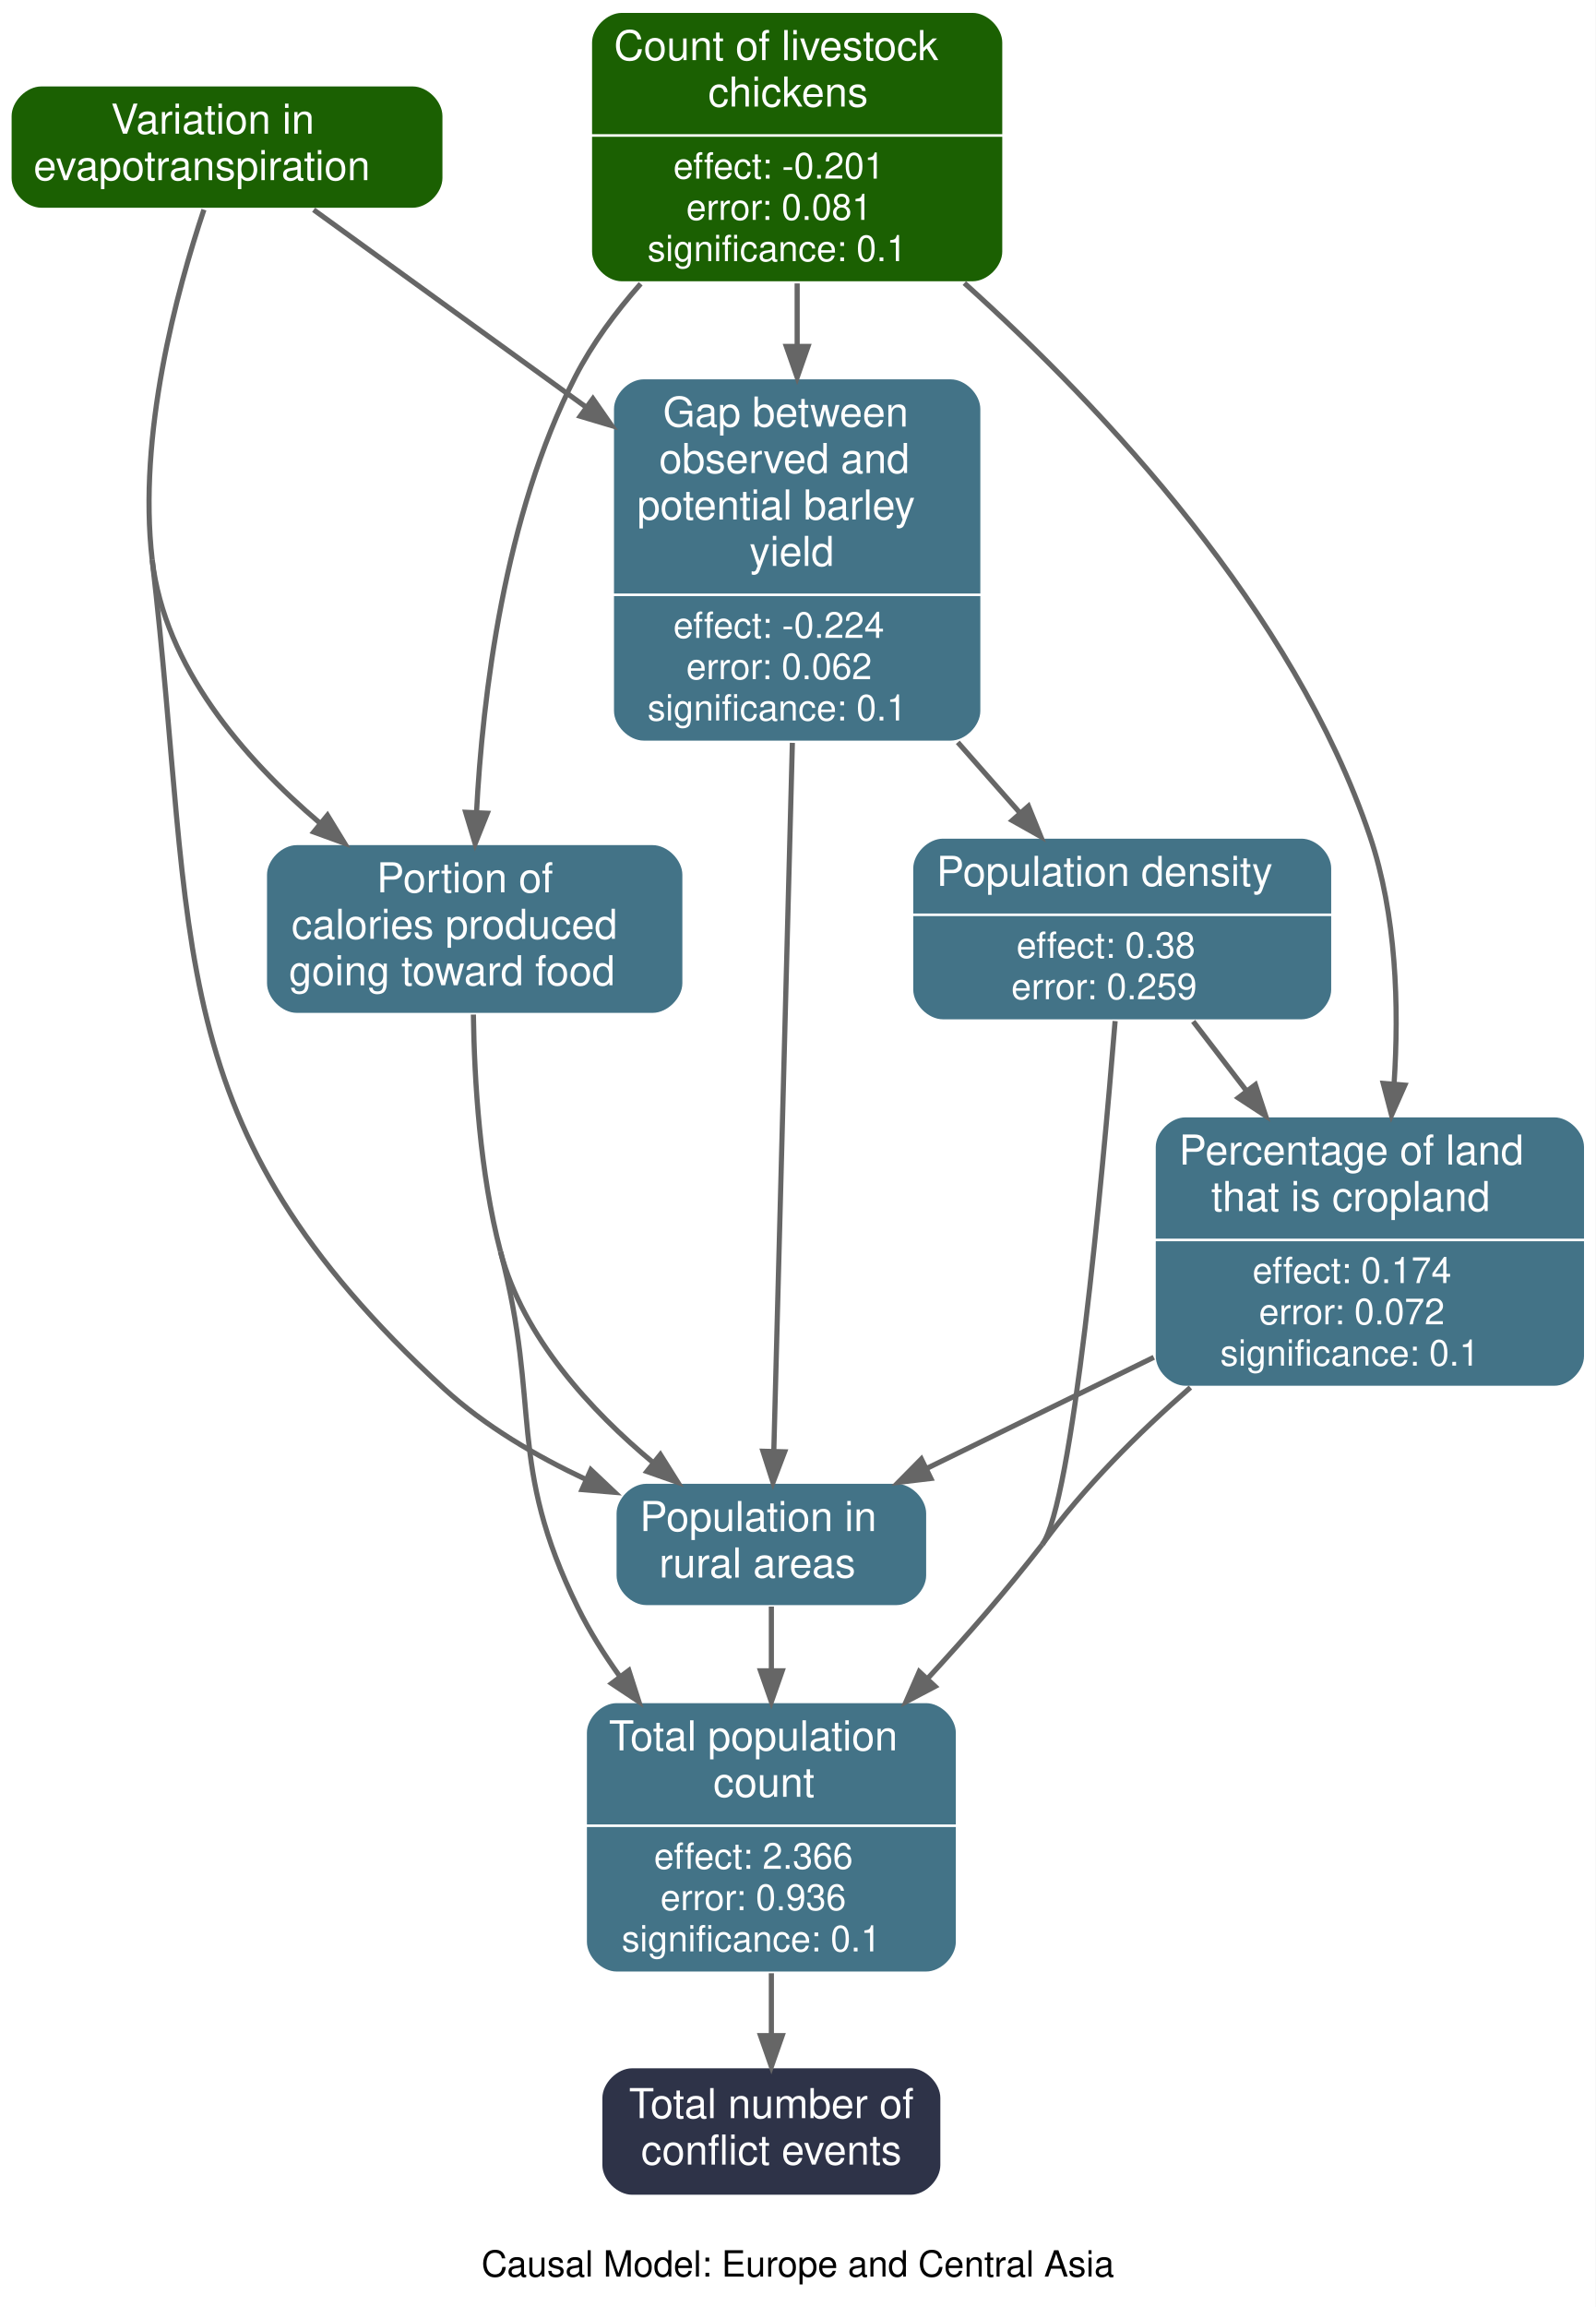
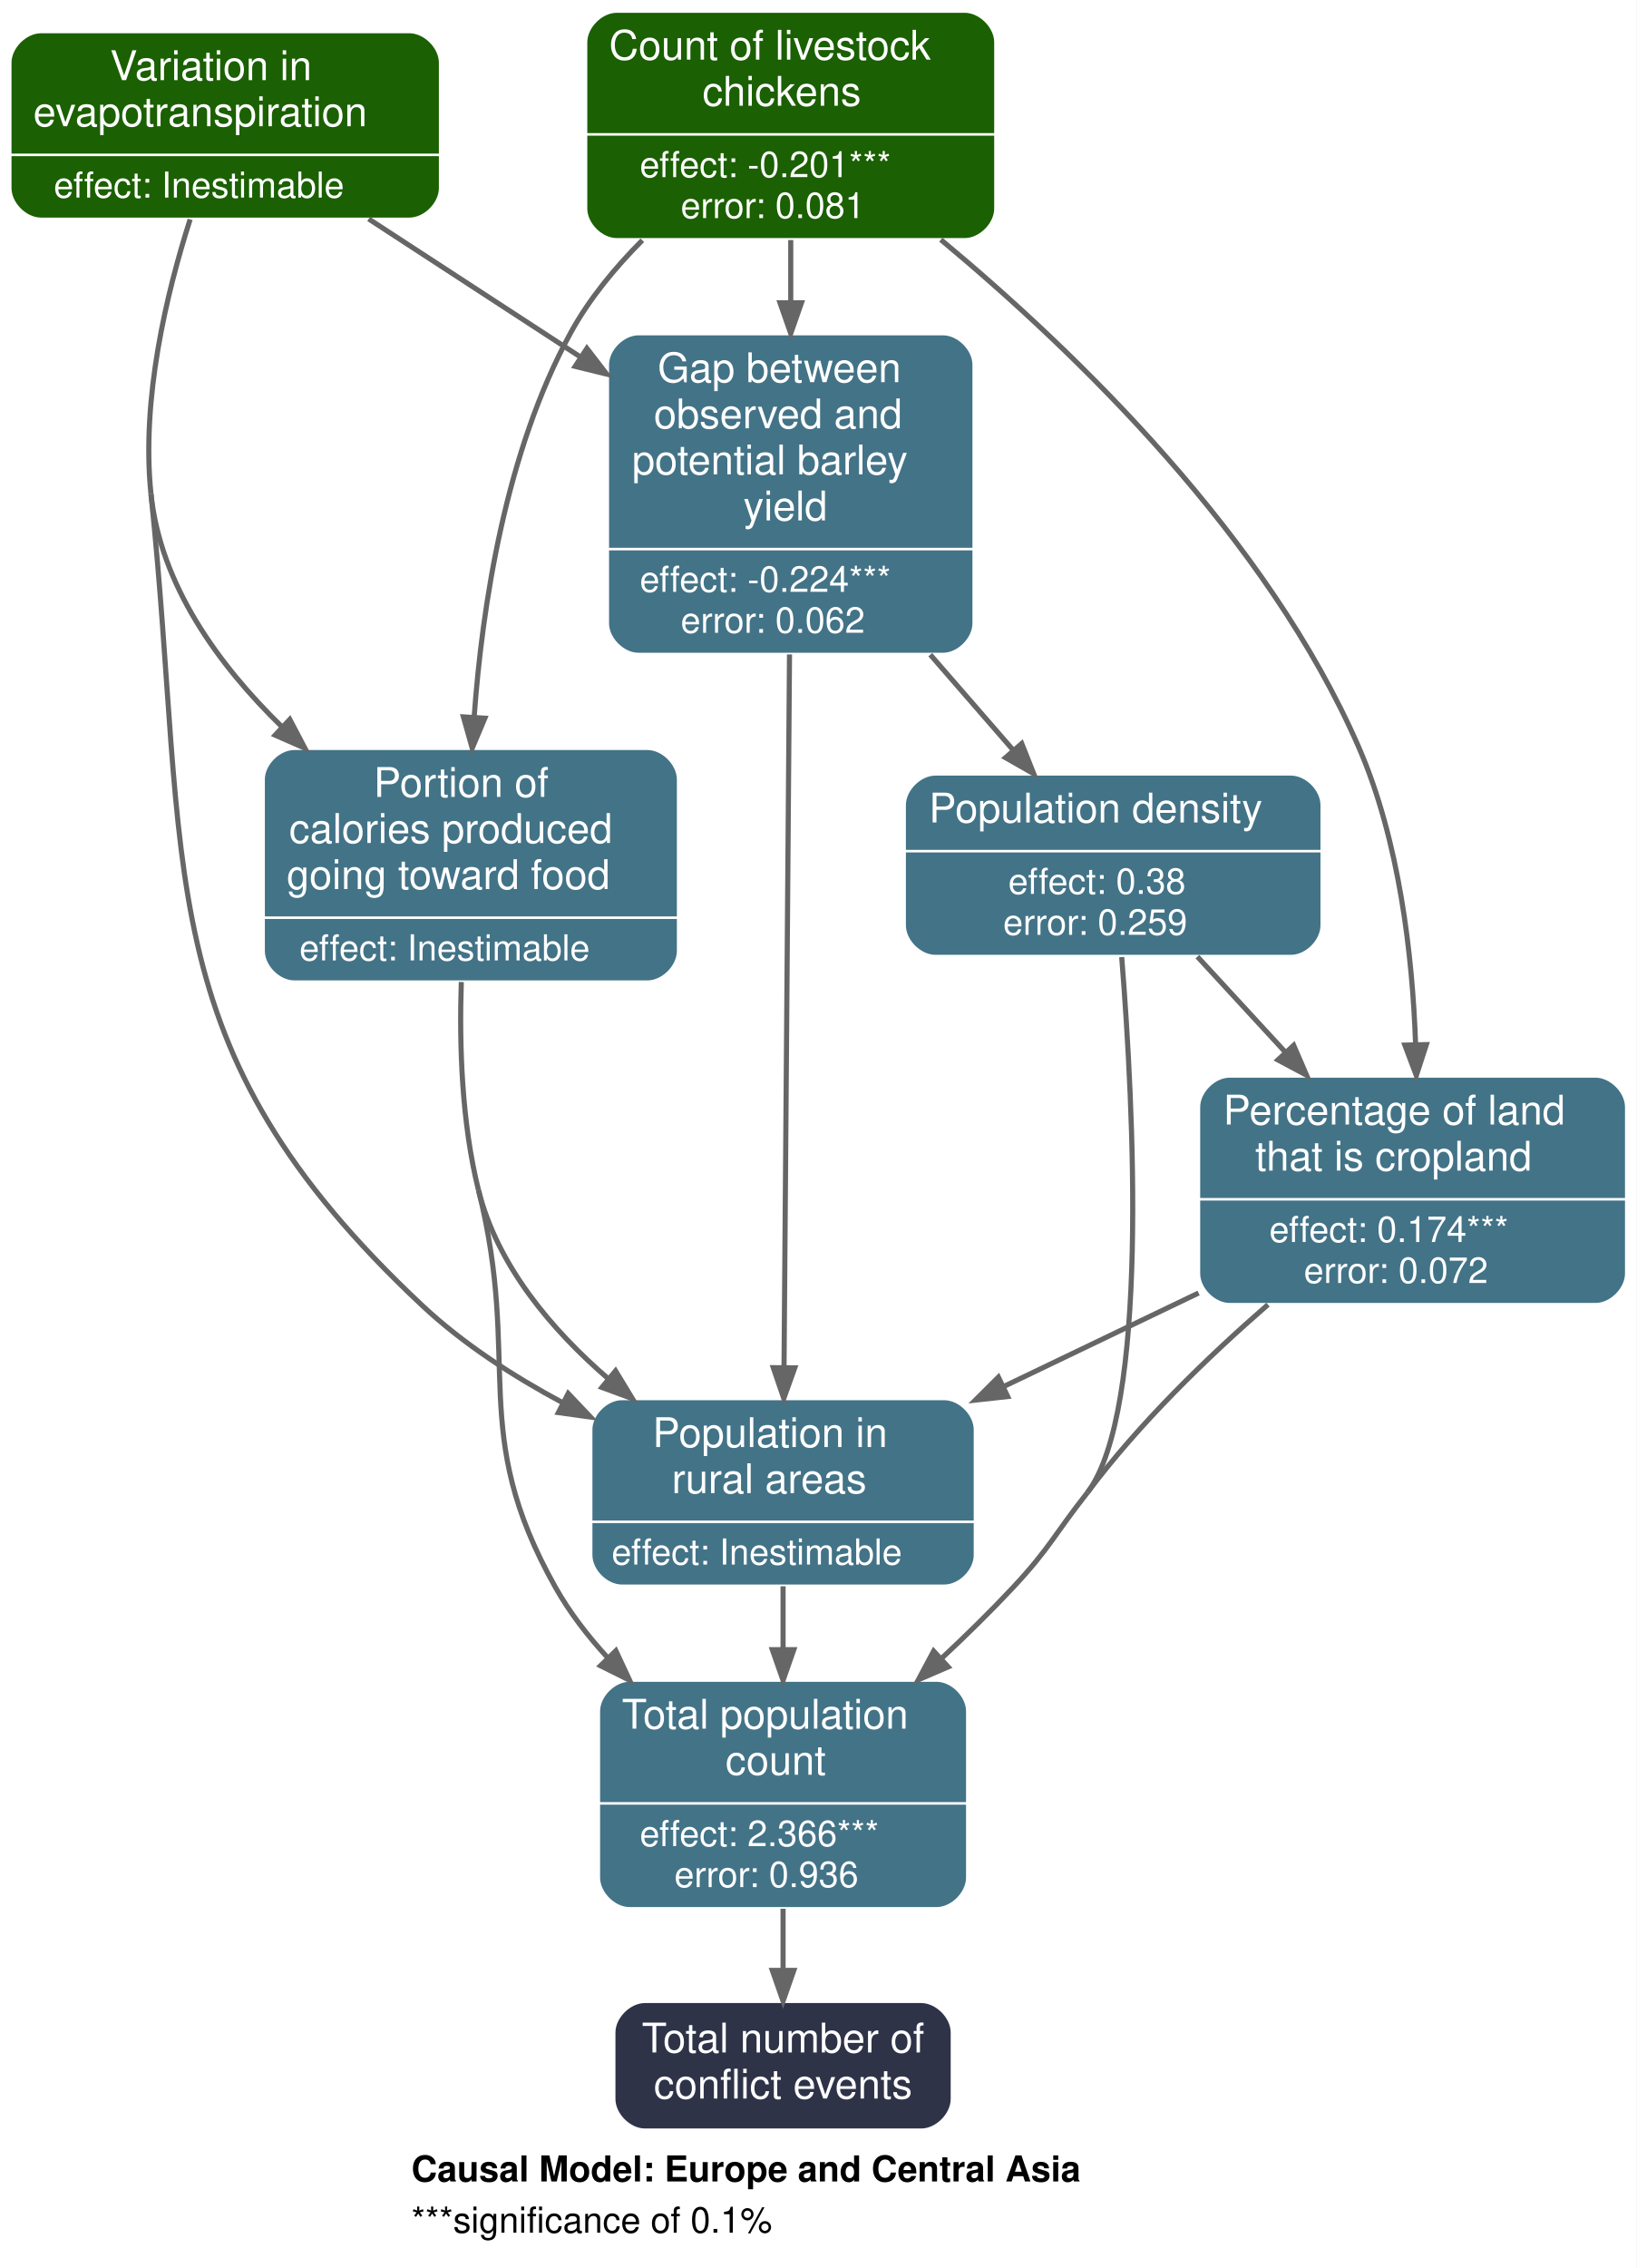
- <svg xmlns="http://www.w3.org/2000/svg" width="" height="" viewBox="0.00 0.00 618.50 894.00" preserveAspectRatio="xMinYMin">
-   <g id="graph0" class="graph" transform="scale(1 1) rotate(0) translate(4 890)">
-     <polygon fill="#ffffff" stroke="transparent" points="-4,4 -4,-890 614.5,-890 614.5,4 -4,4" />
-     <text text-anchor="middle" x="305.25" y="-7.8" font-family="Helvetica, Arial, sans-serif" font-size="14.00" fill="#000000">Causal Model: Europe and Central Asia</text>
+ <svg xmlns="http://www.w3.org/2000/svg" width="" height="" viewBox="0.00 0.00 639.50 886.00" preserveAspectRatio="xMinYMin">
+   <g id="graph0" class="graph" transform="scale(1 1) rotate(0) translate(4 882)">
+     <polygon fill="#ffffff" stroke="transparent" points="-4,4 -4,-882 635.5,-882 635.5,4 -4,4" />
+     <text text-anchor="start" x="156.75" y="-29.8" font-family="Helvetica, Arial, sans-serif" font-weight="bold" font-size="14.00" fill="#000000">Causal Model: Europe and Central Asia</text>
+     <text text-anchor="start" x="156.75" y="-9.8" font-family="Helvetica, Arial, sans-serif" font-size="14.00" fill="#000000">***significance of 0.1%</text>
    <g id="node1" class="node rankA">
-       <path fill="none" stroke="#000000" d="M12,-809C12,-809 156,-809 156,-809 162,-809 168,-815 168,-821 168,-821 168,-845 168,-845 168,-851 162,-857 156,-857 156,-857 12,-857 12,-857 6,-857 0,-851 0,-845 0,-845 0,-821 0,-821 0,-815 6,-809 12,-809" />
-       <text text-anchor="start" x="39" y="-838.2" font-family="Helvetica, Arial, sans-serif" font-size="16.00" fill="#000000">Variation in</text>
-       <text text-anchor="start" x="9" y="-820.2" font-family="Helvetica, Arial, sans-serif" font-size="16.00" fill="#000000">evapotranspiration</text>
+       <path fill="none" stroke="#000000" d="M12,-796.5C12,-796.5 156,-796.5 156,-796.5 162,-796.5 168,-802.5 168,-808.5 168,-808.5 168,-857.5 168,-857.5 168,-863.5 162,-869.5 156,-869.5 156,-869.5 12,-869.5 12,-869.5 6,-869.5 0,-863.5 0,-857.5 0,-857.5 0,-808.5 0,-808.5 0,-802.5 6,-796.5 12,-796.5" />
+       <text text-anchor="start" x="39" y="-850.7" font-family="Helvetica, Arial, sans-serif" font-size="16.00" fill="#000000">Variation in</text>
+       <text text-anchor="start" x="9" y="-832.7" font-family="Helvetica, Arial, sans-serif" font-size="16.00" fill="#000000">evapotranspiration</text>
+       <polyline fill="none" stroke="#000000" points="0,-821.5 168,-821.5 " />
+       <text text-anchor="start" x="17" y="-804.8" font-family="Helvetica, Arial, sans-serif" font-size="14.00" fill="#000000">effect: Inestimable</text>
    </g>
    <g id="node3" class="node rankB">
-       <path fill="none" stroke="#000000" d="M245.5,-602.5C245.5,-602.5 364.5,-602.5 364.5,-602.5 370.5,-602.5 376.5,-608.5 376.5,-614.5 376.5,-614.5 376.5,-731.5 376.5,-731.5 376.5,-737.5 370.5,-743.5 364.5,-743.5 364.5,-743.5 245.5,-743.5 245.5,-743.5 239.5,-743.5 233.5,-737.5 233.5,-731.5 233.5,-731.5 233.5,-614.5 233.5,-614.5 233.5,-608.5 239.5,-602.5 245.5,-602.5" />
-       <text text-anchor="start" x="253" y="-724.7" font-family="Helvetica, Arial, sans-serif" font-size="16.00" fill="#000000">Gap between</text>
-       <text text-anchor="start" x="251.5" y="-706.7" font-family="Helvetica, Arial, sans-serif" font-size="16.00" fill="#000000">observed and</text>
-       <text text-anchor="start" x="243" y="-688.7" font-family="Helvetica, Arial, sans-serif" font-size="16.00" fill="#000000">potential barley</text>
-       <text text-anchor="start" x="286.5" y="-670.7" font-family="Helvetica, Arial, sans-serif" font-size="16.00" fill="#000000">yield</text>
-       <polyline fill="none" stroke="#000000" points="233.5,-659.5 376.5,-659.5 " />
-       <text text-anchor="start" x="257" y="-642.8" font-family="Helvetica, Arial, sans-serif" font-size="14.00" fill="#000000">effect: -0.224</text>
-       <text text-anchor="start" x="262" y="-626.8" font-family="Helvetica, Arial, sans-serif" font-size="14.00" fill="#000000">error: 0.062</text>
-       <text text-anchor="start" x="247" y="-610.8" font-family="Helvetica, Arial, sans-serif" font-size="14.00" fill="#000000">significance: 0.1</text>
+       <path fill="none" stroke="#000000" d="M245.5,-626.5C245.5,-626.5 364.5,-626.5 364.5,-626.5 370.5,-626.5 376.5,-632.5 376.5,-638.5 376.5,-638.5 376.5,-739.5 376.5,-739.5 376.5,-745.5 370.5,-751.5 364.5,-751.5 364.5,-751.5 245.5,-751.5 245.5,-751.5 239.5,-751.5 233.5,-745.5 233.5,-739.5 233.5,-739.5 233.5,-638.5 233.5,-638.5 233.5,-632.5 239.5,-626.5 245.5,-626.5" />
+       <text text-anchor="start" x="253" y="-732.7" font-family="Helvetica, Arial, sans-serif" font-size="16.00" fill="#000000">Gap between</text>
+       <text text-anchor="start" x="251.5" y="-714.7" font-family="Helvetica, Arial, sans-serif" font-size="16.00" fill="#000000">observed and</text>
+       <text text-anchor="start" x="243" y="-696.7" font-family="Helvetica, Arial, sans-serif" font-size="16.00" fill="#000000">potential barley</text>
+       <text text-anchor="start" x="286.5" y="-678.7" font-family="Helvetica, Arial, sans-serif" font-size="16.00" fill="#000000">yield</text>
+       <polyline fill="none" stroke="#000000" points="233.5,-667.5 376.5,-667.5 " />
+       <text text-anchor="start" x="246" y="-650.8" font-family="Helvetica, Arial, sans-serif" font-size="14.00" fill="#000000">effect: -0.224***</text>
+       <text text-anchor="start" x="262" y="-634.8" font-family="Helvetica, Arial, sans-serif" font-size="14.00" fill="#000000">error: 0.062</text>
    </g>
    <g id="edge1" class="edge">
-       <path fill="none" stroke="#666666" stroke-width="2" d="M117.565,-808.699C145.49,-788.483 186.427,-758.845 222.926,-732.42" />
-       <polygon fill="#666666" stroke="#666666" stroke-width="2" points="225.831,-735.502 233.088,-725.063 220.905,-728.698 225.831,-735.502" />
+       <path fill="none" stroke="#666666" stroke-width="2" d="M140.053,-796.477C165.113,-780.148 195.153,-760.574 222.69,-742.631" />
+       <polygon fill="#666666" stroke="#666666" stroke-width="2" points="225.345,-745.915 233.106,-735.845 220.759,-738.877 225.345,-745.915" />
    </g>
    <g id="node4" class="node rankB">
-       <path fill="none" stroke="#000000" d="M246.5,-267.5C246.5,-267.5 343.5,-267.5 343.5,-267.5 349.5,-267.5 355.5,-273.5 355.5,-279.5 355.5,-279.5 355.5,-303.5 355.5,-303.5 355.5,-309.5 349.5,-315.5 343.5,-315.5 343.5,-315.5 246.5,-315.5 246.5,-315.5 240.5,-315.5 234.5,-309.5 234.5,-303.5 234.5,-303.5 234.5,-279.5 234.5,-279.5 234.5,-273.5 240.5,-267.5 246.5,-267.5" />
-       <text text-anchor="start" x="244" y="-296.7" font-family="Helvetica, Arial, sans-serif" font-size="16.00" fill="#000000">Population in</text>
-       <text text-anchor="start" x="251.5" y="-278.7" font-family="Helvetica, Arial, sans-serif" font-size="16.00" fill="#000000">rural areas</text>
+       <path fill="none" stroke="#000000" d="M239,-262.5C239,-262.5 365,-262.5 365,-262.5 371,-262.5 377,-268.5 377,-274.5 377,-274.5 377,-323.5 377,-323.5 377,-329.5 371,-335.5 365,-335.5 365,-335.5 239,-335.5 239,-335.5 233,-335.5 227,-329.5 227,-323.5 227,-323.5 227,-274.5 227,-274.5 227,-268.5 233,-262.5 239,-262.5" />
+       <text text-anchor="start" x="251" y="-316.7" font-family="Helvetica, Arial, sans-serif" font-size="16.00" fill="#000000">Population in</text>
+       <text text-anchor="start" x="258.5" y="-298.7" font-family="Helvetica, Arial, sans-serif" font-size="16.00" fill="#000000">rural areas</text>
+       <polyline fill="none" stroke="#000000" points="227,-287.5 377,-287.5 " />
+       <text text-anchor="start" x="235" y="-270.8" font-family="Helvetica, Arial, sans-serif" font-size="14.00" fill="#000000">effect: Inestimable</text>
    </g>
    <g id="edge2" class="edge">
-       <path fill="none" stroke="#666666" stroke-width="2" d="M75.043,-808.747C64.567,-777.523 49.33,-721.508 55,-673" />
-       <path fill="none" stroke="#666666" stroke-width="2" d="M55,-673C72.561,-522.775 56.636,-454.343 168,-352 183.857,-337.427 203.86,-325.715 223.27,-316.622" />
-       <polygon fill="#666666" stroke="#666666" stroke-width="2" points="225.034,-320.434 234.276,-311.704 221.607,-312.765 225.034,-320.434" />
+       <path fill="none" stroke="#666666" stroke-width="2" d="M70.3,-796.301C61.039,-767.375 51.144,-725.904 55,-689" />
+       <path fill="none" stroke="#666666" stroke-width="2" d="M55,-689C70.44,-541.248 52.596,-473.576 161,-372 176.954,-357.051 196.556,-344.358 216.014,-333.958" />
+       <polygon fill="#666666" stroke="#666666" stroke-width="2" points="218.037,-337.641 226.786,-328.417 214.194,-330.172 218.037,-337.641" />
    </g>
    <g id="node8" class="node rankB">
-       <path fill="none" stroke="#000000" d="M111,-497C111,-497 249,-497 249,-497 255,-497 261,-503 261,-509 261,-509 261,-551 261,-551 261,-557 255,-563 249,-563 249,-563 111,-563 111,-563 105,-563 99,-557 99,-551 99,-551 99,-509 99,-509 99,-503 105,-497 111,-497" />
-       <text text-anchor="start" x="142" y="-544.2" font-family="Helvetica, Arial, sans-serif" font-size="16.00" fill="#000000">Portion of</text>
-       <text text-anchor="start" x="109" y="-526.2" font-family="Helvetica, Arial, sans-serif" font-size="16.00" fill="#000000">calories produced</text>
-       <text text-anchor="start" x="108" y="-508.2" font-family="Helvetica, Arial, sans-serif" font-size="16.00" fill="#000000">going toward food</text>
+       <path fill="none" stroke="#000000" d="M111,-498.5C111,-498.5 249,-498.5 249,-498.5 255,-498.5 261,-504.5 261,-510.5 261,-510.5 261,-577.5 261,-577.5 261,-583.5 255,-589.5 249,-589.5 249,-589.5 111,-589.5 111,-589.5 105,-589.5 99,-583.5 99,-577.5 99,-577.5 99,-510.5 99,-510.5 99,-504.5 105,-498.5 111,-498.5" />
+       <text text-anchor="start" x="142" y="-570.7" font-family="Helvetica, Arial, sans-serif" font-size="16.00" fill="#000000">Portion of</text>
+       <text text-anchor="start" x="109" y="-552.7" font-family="Helvetica, Arial, sans-serif" font-size="16.00" fill="#000000">calories produced</text>
+       <text text-anchor="start" x="108" y="-534.7" font-family="Helvetica, Arial, sans-serif" font-size="16.00" fill="#000000">going toward food</text>
+       <polyline fill="none" stroke="#000000" points="99,-523.5 261,-523.5 " />
+       <text text-anchor="start" x="113" y="-506.8" font-family="Helvetica, Arial, sans-serif" font-size="14.00" fill="#000000">effect: Inestimable</text>
    </g>
    <g id="edge3" class="edge">
-       <path fill="none" stroke="#666666" stroke-width="2" d="M55,-673C59.837,-631.626 90.339,-596.263 119.998,-571.054" />
-       <polygon fill="#666666" stroke="#666666" stroke-width="2" points="122.934,-574.079 129.565,-563.232 117.617,-567.577 122.934,-574.079" />
+       <path fill="none" stroke="#666666" stroke-width="2" d="M55,-689C58.708,-653.516 81.284,-622.295 106.253,-598.002" />
+       <polygon fill="#666666" stroke="#666666" stroke-width="2" points="109.243,-600.956 115.158,-589.702 103.516,-594.812 109.243,-600.956" />
    </g>
    <g id="node2" class="node rankA">
-       <path fill="none" stroke="#000000" d="M237,-780.5C237,-780.5 373,-780.5 373,-780.5 379,-780.5 385,-786.5 385,-792.5 385,-792.5 385,-873.5 385,-873.5 385,-879.5 379,-885.5 373,-885.5 373,-885.5 237,-885.5 237,-885.5 231,-885.5 225,-879.5 225,-873.5 225,-873.5 225,-792.5 225,-792.5 225,-786.5 231,-780.5 237,-780.5" />
-       <text text-anchor="start" x="234" y="-866.7" font-family="Helvetica, Arial, sans-serif" font-size="16.00" fill="#000000">Count of livestock</text>
-       <text text-anchor="start" x="270.5" y="-848.7" font-family="Helvetica, Arial, sans-serif" font-size="16.00" fill="#000000">chickens</text>
-       <polyline fill="none" stroke="#000000" points="225,-837.5 385,-837.5 " />
-       <text text-anchor="start" x="257" y="-820.8" font-family="Helvetica, Arial, sans-serif" font-size="14.00" fill="#000000">effect: -0.201</text>
-       <text text-anchor="start" x="262" y="-804.8" font-family="Helvetica, Arial, sans-serif" font-size="14.00" fill="#000000">error: 0.081</text>
-       <text text-anchor="start" x="247" y="-788.8" font-family="Helvetica, Arial, sans-serif" font-size="14.00" fill="#000000">significance: 0.1</text>
+       <path fill="none" stroke="#000000" d="M237,-788.5C237,-788.5 373,-788.5 373,-788.5 379,-788.5 385,-794.5 385,-800.5 385,-800.5 385,-865.5 385,-865.5 385,-871.5 379,-877.5 373,-877.5 373,-877.5 237,-877.5 237,-877.5 231,-877.5 225,-871.5 225,-865.5 225,-865.5 225,-800.5 225,-800.5 225,-794.5 231,-788.5 237,-788.5" />
+       <text text-anchor="start" x="234" y="-858.7" font-family="Helvetica, Arial, sans-serif" font-size="16.00" fill="#000000">Count of livestock</text>
+       <text text-anchor="start" x="270.5" y="-840.7" font-family="Helvetica, Arial, sans-serif" font-size="16.00" fill="#000000">chickens</text>
+       <polyline fill="none" stroke="#000000" points="225,-829.5 385,-829.5 " />
+       <text text-anchor="start" x="246" y="-812.8" font-family="Helvetica, Arial, sans-serif" font-size="14.00" fill="#000000">effect: -0.201***</text>
+       <text text-anchor="start" x="262" y="-796.8" font-family="Helvetica, Arial, sans-serif" font-size="14.00" fill="#000000">error: 0.081</text>
    </g>
    <g id="edge4" class="edge">
-       <path fill="none" stroke="#666666" stroke-width="2" d="M305,-780.167C305,-772.338 305,-764.117 305,-755.854" />
-       <polygon fill="#666666" stroke="#666666" stroke-width="2" points="309.2,-755.76 305,-743.761 300.8,-755.761 309.2,-755.76" />
+       <path fill="none" stroke="#666666" stroke-width="2" d="M305,-788.227C305,-780.461 305,-772.199 305,-763.886" />
+       <polygon fill="#666666" stroke="#666666" stroke-width="2" points="309.2,-763.722 305,-751.722 300.8,-763.722 309.2,-763.722" />
    </g>
    <g id="node5" class="node rankB">
-       <path fill="none" stroke="#000000" d="M455.5,-352.5C455.5,-352.5 598.5,-352.5 598.5,-352.5 604.5,-352.5 610.5,-358.5 610.5,-364.5 610.5,-364.5 610.5,-445.5 610.5,-445.5 610.5,-451.5 604.5,-457.5 598.5,-457.5 598.5,-457.5 455.5,-457.5 455.5,-457.5 449.5,-457.5 443.5,-451.5 443.5,-445.5 443.5,-445.5 443.5,-364.5 443.5,-364.5 443.5,-358.5 449.5,-352.5 455.5,-352.5" />
-       <text text-anchor="start" x="453" y="-438.7" font-family="Helvetica, Arial, sans-serif" font-size="16.00" fill="#000000">Percentage of land</text>
-       <text text-anchor="start" x="465.5" y="-420.7" font-family="Helvetica, Arial, sans-serif" font-size="16.00" fill="#000000">that is cropland</text>
-       <polyline fill="none" stroke="#000000" points="443.5,-409.5 610.5,-409.5 " />
-       <text text-anchor="start" x="481.5" y="-392.8" font-family="Helvetica, Arial, sans-serif" font-size="14.00" fill="#000000">effect: 0.174</text>
-       <text text-anchor="start" x="484" y="-376.8" font-family="Helvetica, Arial, sans-serif" font-size="14.00" fill="#000000">error: 0.072</text>
-       <text text-anchor="start" x="469" y="-360.8" font-family="Helvetica, Arial, sans-serif" font-size="14.00" fill="#000000">significance: 0.1</text>
+       <path fill="none" stroke="#000000" d="M476.5,-372.5C476.5,-372.5 619.5,-372.5 619.5,-372.5 625.5,-372.5 631.5,-378.5 631.5,-384.5 631.5,-384.5 631.5,-449.5 631.5,-449.5 631.5,-455.5 625.5,-461.5 619.5,-461.5 619.5,-461.5 476.5,-461.5 476.5,-461.5 470.5,-461.5 464.5,-455.5 464.5,-449.5 464.5,-449.5 464.5,-384.5 464.5,-384.5 464.5,-378.5 470.5,-372.5 476.5,-372.5" />
+       <text text-anchor="start" x="474" y="-442.7" font-family="Helvetica, Arial, sans-serif" font-size="16.00" fill="#000000">Percentage of land</text>
+       <text text-anchor="start" x="486.5" y="-424.7" font-family="Helvetica, Arial, sans-serif" font-size="16.00" fill="#000000">that is cropland</text>
+       <polyline fill="none" stroke="#000000" points="464.5,-413.5 631.5,-413.5 " />
+       <text text-anchor="start" x="492" y="-396.8" font-family="Helvetica, Arial, sans-serif" font-size="14.00" fill="#000000">effect: 0.174***</text>
+       <text text-anchor="start" x="505.5" y="-380.8" font-family="Helvetica, Arial, sans-serif" font-size="14.00" fill="#000000">error: 0.072</text>
    </g>
    <g id="edge5" class="edge">
-       <path fill="none" stroke="#666666" stroke-width="2" d="M369.806,-780.305C424.159,-731.42 497.491,-653.228 527,-566 537.313,-535.515 538.35,-499.885 536.368,-469.904" />
-       <polygon fill="#666666" stroke="#666666" stroke-width="2" points="540.547,-469.484 535.393,-457.862 532.175,-470.161 540.547,-469.484" />
+       <path fill="none" stroke="#666666" stroke-width="2" d="M363.655,-788.374C416.59,-744.349 491.444,-671.9 527,-590 542.828,-553.542 547.941,-508.946 549.169,-474.164" />
+       <polygon fill="#666666" stroke="#666666" stroke-width="2" points="553.375,-473.922 549.458,-461.827 544.978,-473.725 553.375,-473.922" />
    </g>
    <g id="edge6" class="edge">
-       <path fill="none" stroke="#666666" stroke-width="2" d="M244.339,-780.039C234.598,-769.007 225.574,-756.807 219,-744 191.412,-690.259 183.074,-620.125 180.7,-575.066" />
-       <polygon fill="#666666" stroke="#666666" stroke-width="2" points="184.895,-574.863 180.178,-563.057 176.503,-575.228 184.895,-574.863" />
+       <path fill="none" stroke="#666666" stroke-width="2" d="M247.002,-788.142C236.262,-777.369 226.183,-765.137 219,-752 193.6,-705.543 184.438,-645.475 181.281,-601.843" />
+       <polygon fill="#666666" stroke="#666666" stroke-width="2" points="185.464,-601.431 180.527,-589.715 177.08,-601.952 185.464,-601.431" />
    </g>
    <g id="edge7" class="edge">
-       <path fill="none" stroke="#666666" stroke-width="2" d="M303.142,-602.137C301.012,-520.863 297.602,-390.758 295.953,-327.871" />
-       <polygon fill="#666666" stroke="#666666" stroke-width="2" points="300.142,-327.399 295.63,-315.514 291.745,-327.62 300.142,-327.399" />
+       <path fill="none" stroke="#666666" stroke-width="2" d="M304.518,-626.34C303.921,-548.746 302.917,-418.22 302.375,-347.712" />
+       <polygon fill="#666666" stroke="#666666" stroke-width="2" points="306.575,-347.652 302.282,-335.685 298.175,-347.717 306.575,-347.652" />
    </g>
    <g id="node7" class="node rankB">
-       <path fill="none" stroke="#000000" d="M361.5,-494.5C361.5,-494.5 500.5,-494.5 500.5,-494.5 506.5,-494.5 512.5,-500.5 512.5,-506.5 512.5,-506.5 512.5,-553.5 512.5,-553.5 512.5,-559.5 506.5,-565.5 500.5,-565.5 500.5,-565.5 361.5,-565.5 361.5,-565.5 355.5,-565.5 349.5,-559.5 349.5,-553.5 349.5,-553.5 349.5,-506.5 349.5,-506.5 349.5,-500.5 355.5,-494.5 361.5,-494.5" />
-       <text text-anchor="start" x="359" y="-546.7" font-family="Helvetica, Arial, sans-serif" font-size="16.00" fill="#000000">Population density</text>
-       <polyline fill="none" stroke="#000000" points="349.5,-535.5 512.5,-535.5 " />
-       <text text-anchor="start" x="390" y="-518.8" font-family="Helvetica, Arial, sans-serif" font-size="14.00" fill="#000000">effect: 0.38</text>
-       <text text-anchor="start" x="388" y="-502.8" font-family="Helvetica, Arial, sans-serif" font-size="14.00" fill="#000000">error: 0.259</text>
+       <path fill="none" stroke="#000000" d="M361.5,-508.5C361.5,-508.5 500.5,-508.5 500.5,-508.5 506.5,-508.5 512.5,-514.5 512.5,-520.5 512.5,-520.5 512.5,-567.5 512.5,-567.5 512.5,-573.5 506.5,-579.5 500.5,-579.5 500.5,-579.5 361.5,-579.5 361.5,-579.5 355.5,-579.5 349.5,-573.5 349.5,-567.5 349.5,-567.5 349.5,-520.5 349.5,-520.5 349.5,-514.5 355.5,-508.5 361.5,-508.5" />
+       <text text-anchor="start" x="359" y="-560.7" font-family="Helvetica, Arial, sans-serif" font-size="16.00" fill="#000000">Population density</text>
+       <polyline fill="none" stroke="#000000" points="349.5,-549.5 512.5,-549.5 " />
+       <text text-anchor="start" x="390" y="-532.8" font-family="Helvetica, Arial, sans-serif" font-size="14.00" fill="#000000">effect: 0.38</text>
+       <text text-anchor="start" x="388" y="-516.8" font-family="Helvetica, Arial, sans-serif" font-size="14.00" fill="#000000">error: 0.259</text>
    </g>
    <g id="edge8" class="edge">
-       <path fill="none" stroke="#666666" stroke-width="2" d="M367.262,-602.338C375.457,-593.036 383.67,-583.716 391.344,-575.007" />
-       <polygon fill="#666666" stroke="#666666" stroke-width="2" points="394.651,-577.606 399.433,-565.826 388.349,-572.052 394.651,-577.606" />
+       <path fill="none" stroke="#666666" stroke-width="2" d="M359.533,-626.244C370.449,-613.682 381.71,-600.723 391.973,-588.912" />
+       <polygon fill="#666666" stroke="#666666" stroke-width="2" points="395.264,-591.528 399.965,-579.715 388.924,-586.018 395.264,-591.528" />
    </g>
    <g id="node6" class="node rankB">
-       <path fill="none" stroke="#000000" d="M235,-125.5C235,-125.5 355,-125.5 355,-125.5 361,-125.5 367,-131.5 367,-137.5 367,-137.5 367,-218.5 367,-218.5 367,-224.5 361,-230.5 355,-230.5 355,-230.5 235,-230.5 235,-230.5 229,-230.5 223,-224.5 223,-218.5 223,-218.5 223,-137.5 223,-137.5 223,-131.5 229,-125.5 235,-125.5" />
-       <text text-anchor="start" x="232" y="-211.7" font-family="Helvetica, Arial, sans-serif" font-size="16.00" fill="#000000">Total population</text>
-       <text text-anchor="start" x="272.5" y="-193.7" font-family="Helvetica, Arial, sans-serif" font-size="16.00" fill="#000000">count</text>
-       <polyline fill="none" stroke="#000000" points="223,-182.5 367,-182.5 " />
-       <text text-anchor="start" x="249.5" y="-165.8" font-family="Helvetica, Arial, sans-serif" font-size="14.00" fill="#000000">effect: 2.366</text>
-       <text text-anchor="start" x="252" y="-149.8" font-family="Helvetica, Arial, sans-serif" font-size="14.00" fill="#000000">error: 0.936</text>
-       <text text-anchor="start" x="237" y="-133.8" font-family="Helvetica, Arial, sans-serif" font-size="14.00" fill="#000000">significance: 0.1</text>
+       <path fill="none" stroke="#000000" d="M242,-136.5C242,-136.5 362,-136.5 362,-136.5 368,-136.5 374,-142.5 374,-148.5 374,-148.5 374,-213.5 374,-213.5 374,-219.5 368,-225.5 362,-225.5 362,-225.5 242,-225.5 242,-225.5 236,-225.5 230,-219.5 230,-213.5 230,-213.5 230,-148.5 230,-148.5 230,-142.5 236,-136.5 242,-136.5" />
+       <text text-anchor="start" x="239" y="-206.7" font-family="Helvetica, Arial, sans-serif" font-size="16.00" fill="#000000">Total population</text>
+       <text text-anchor="start" x="279.5" y="-188.7" font-family="Helvetica, Arial, sans-serif" font-size="16.00" fill="#000000">count</text>
+       <polyline fill="none" stroke="#000000" points="230,-177.5 374,-177.5 " />
+       <text text-anchor="start" x="246" y="-160.8" font-family="Helvetica, Arial, sans-serif" font-size="14.00" fill="#000000">effect: 2.366***</text>
+       <text text-anchor="start" x="259.5" y="-144.8" font-family="Helvetica, Arial, sans-serif" font-size="14.00" fill="#000000">error: 0.936</text>
    </g>
    <g id="edge9" class="edge">
-       <path fill="none" stroke="#666666" stroke-width="2" d="M295,-267.43C295,-260.003 295,-251.444 295,-242.627" />
-       <polygon fill="#666666" stroke="#666666" stroke-width="2" points="299.2,-242.524 295,-230.524 290.8,-242.524 299.2,-242.524" />
+       <path fill="none" stroke="#666666" stroke-width="2" d="M302,-262.311C302,-254.493 302,-246.061 302,-237.692" />
+       <polygon fill="#666666" stroke="#666666" stroke-width="2" points="306.2,-237.553 302,-225.553 297.8,-237.553 306.2,-237.553" />
    </g>
    <g id="edge10" class="edge">
-       <path fill="none" stroke="#666666" stroke-width="2" d="M443.243,-364.024C414.039,-349.737 381.875,-334.001 354.991,-320.849" />
-       <polygon fill="#666666" stroke="#666666" stroke-width="2" points="356.826,-317.071 344.201,-315.57 353.135,-324.617 356.826,-317.071" />
+       <path fill="none" stroke="#666666" stroke-width="2" d="M464.372,-376.886C439.742,-365.071 412.756,-352.127 387.981,-340.243" />
+       <polygon fill="#666666" stroke="#666666" stroke-width="2" points="389.778,-336.447 377.142,-335.043 386.145,-344.02 389.778,-336.447" />
    </g>
    <g id="edge11" class="edge">
-       <path fill="none" stroke="#666666" stroke-width="2" d="M457.434,-352.326C437.117,-334.585 416.077,-313.629 400,-291.5" />
+       <path fill="none" stroke="#666666" stroke-width="2" d="M491.488,-372.351C467.766,-351.734 441.085,-325.884 421,-299" />
    </g>
    <g id="node9" class="node rankC">
-       <path fill="none" stroke="#000000" d="M349,-89C349,-89 241,-89 241,-89 235,-89 229,-83 229,-77 229,-77 229,-51 229,-51 229,-45 235,-39 241,-39 241,-39 349,-39 349,-39 355,-39 361,-45 361,-51 361,-51 361,-77 361,-77 361,-83 355,-89 349,-89" />
-       <text text-anchor="middle" x="295" y="-69.2" font-family="Helvetica, Arial, sans-serif" font-size="16.00" fill="#000000">Total number of</text>
-       <text text-anchor="middle" x="295" y="-51.2" font-family="Helvetica, Arial, sans-serif" font-size="16.00" fill="#000000">conflict events</text>
+       <path fill="none" stroke="#000000" d="M356,-100C356,-100 248,-100 248,-100 242,-100 236,-94 236,-88 236,-88 236,-62 236,-62 236,-56 242,-50 248,-50 248,-50 356,-50 356,-50 362,-50 368,-56 368,-62 368,-62 368,-88 368,-88 368,-94 362,-100 356,-100" />
+       <text text-anchor="middle" x="302" y="-80.2" font-family="Helvetica, Arial, sans-serif" font-size="16.00" fill="#000000">Total number of</text>
+       <text text-anchor="middle" x="302" y="-62.2" font-family="Helvetica, Arial, sans-serif" font-size="16.00" fill="#000000">conflict events</text>
    </g>
    <g id="edge12" class="edge">
-       <path fill="none" stroke="#666666" stroke-width="2" d="M295,-125.338C295,-117.265 295,-109.076 295,-101.422" />
-       <polygon fill="#666666" stroke="#666666" stroke-width="2" points="299.2,-101.163 295,-89.163 290.8,-101.163 299.2,-101.163" />
+       <path fill="none" stroke="#666666" stroke-width="2" d="M302,-136.354C302,-128.356 302,-120.097 302,-112.332" />
+       <polygon fill="#666666" stroke="#666666" stroke-width="2" points="306.2,-112.256 302,-100.256 297.8,-112.256 306.2,-112.256" />
    </g>
    <g id="edge13" class="edge">
-       <path fill="none" stroke="#666666" stroke-width="2" d="M458.51,-494.18C465.007,-485.72 472.121,-476.457 479.228,-467.203" />
-       <polygon fill="#666666" stroke="#666666" stroke-width="2" points="482.628,-469.672 486.606,-457.597 475.966,-464.556 482.628,-469.672" />
+       <path fill="none" stroke="#666666" stroke-width="2" d="M463.902,-508.285C474.562,-496.714 486.635,-483.61 498.239,-471.015" />
+       <polygon fill="#666666" stroke="#666666" stroke-width="2" points="501.536,-473.634 506.578,-461.963 495.358,-467.942 501.536,-473.634" />
    </g>
    <g id="edge14" class="edge">
-       <path fill="none" stroke="#666666" stroke-width="2" d="M428.246,-494.31C423.147,-431.801 411.688,-307.588 400,-291.5" />
-       <path fill="none" stroke="#666666" stroke-width="2" d="M400,-291.5C386.408,-273.952 370.642,-255.899 355.524,-239.497" />
-       <polygon fill="#666666" stroke="#666666" stroke-width="2" points="358.462,-236.489 347.21,-230.569 352.314,-242.213 358.462,-236.489" />
+       <path fill="none" stroke="#666666" stroke-width="2" d="M434.328,-508.11C439.117,-448.16 444.95,-331.057 421,-299" />
+       <path fill="none" stroke="#666666" stroke-width="2" d="M421,-299C408.046,-282.607 406.263,-277.268 392,-262 383.211,-252.591 373.475,-243.048 363.749,-233.973" />
+       <polygon fill="#666666" stroke="#666666" stroke-width="2" points="366.524,-230.819 354.848,-225.788 360.838,-237.002 366.524,-230.819" />
    </g>
    <g id="edge15" class="edge">
-       <path fill="none" stroke="#666666" stroke-width="2" d="M190,-405C198.749,-371.648 225.153,-343.19 249.292,-323.112" />
-       <polygon fill="#666666" stroke="#666666" stroke-width="2" points="251.983,-326.338 258.739,-315.568 246.741,-319.775 251.983,-326.338" />
+       <path fill="none" stroke="#666666" stroke-width="2" d="M183,-417C190.36,-387.605 211.427,-362.597 233.831,-343.272" />
+       <polygon fill="#666666" stroke="#666666" stroke-width="2" points="236.541,-346.481 243.135,-335.611 231.202,-339.996 236.541,-346.481" />
    </g>
    <g id="edge16" class="edge">
-       <path fill="none" stroke="#666666" stroke-width="2" d="M179.496,-496.835C179.861,-471.333 182.018,-435.429 190,-405" />
-       <path fill="none" stroke="#666666" stroke-width="2" d="M190,-405C205.926,-344.288 192.296,-323.321 220,-267 224.487,-257.878 230.108,-248.903 236.242,-240.371" />
-       <polygon fill="#666666" stroke="#666666" stroke-width="2" points="239.76,-242.683 243.643,-230.576 233.058,-237.619 239.76,-242.683" />
+       <path fill="none" stroke="#666666" stroke-width="2" d="M176.263,-498.387C175.454,-473.908 176.385,-443.422 183,-417" />
+       <path fill="none" stroke="#666666" stroke-width="2" d="M183,-417C200.042,-348.934 178.636,-323.176 213,-262 218.544,-252.131 225.727,-242.811 233.608,-234.25" />
+       <polygon fill="#666666" stroke="#666666" stroke-width="2" points="236.662,-237.135 242.034,-225.612 230.649,-231.27 236.662,-237.135" />
    </g>
  </g>
  <style>.node path {
  stroke: #fff;
}
.node text {
  fill: #fff;
}
.node polyline {
  stroke: #fff;
}
.rankA path {
  fill: #1b6002;
}
.rankB path {
  fill: #437387;
}
.rankC path {
  fill: #2e3348;
}
</style>
</svg>
